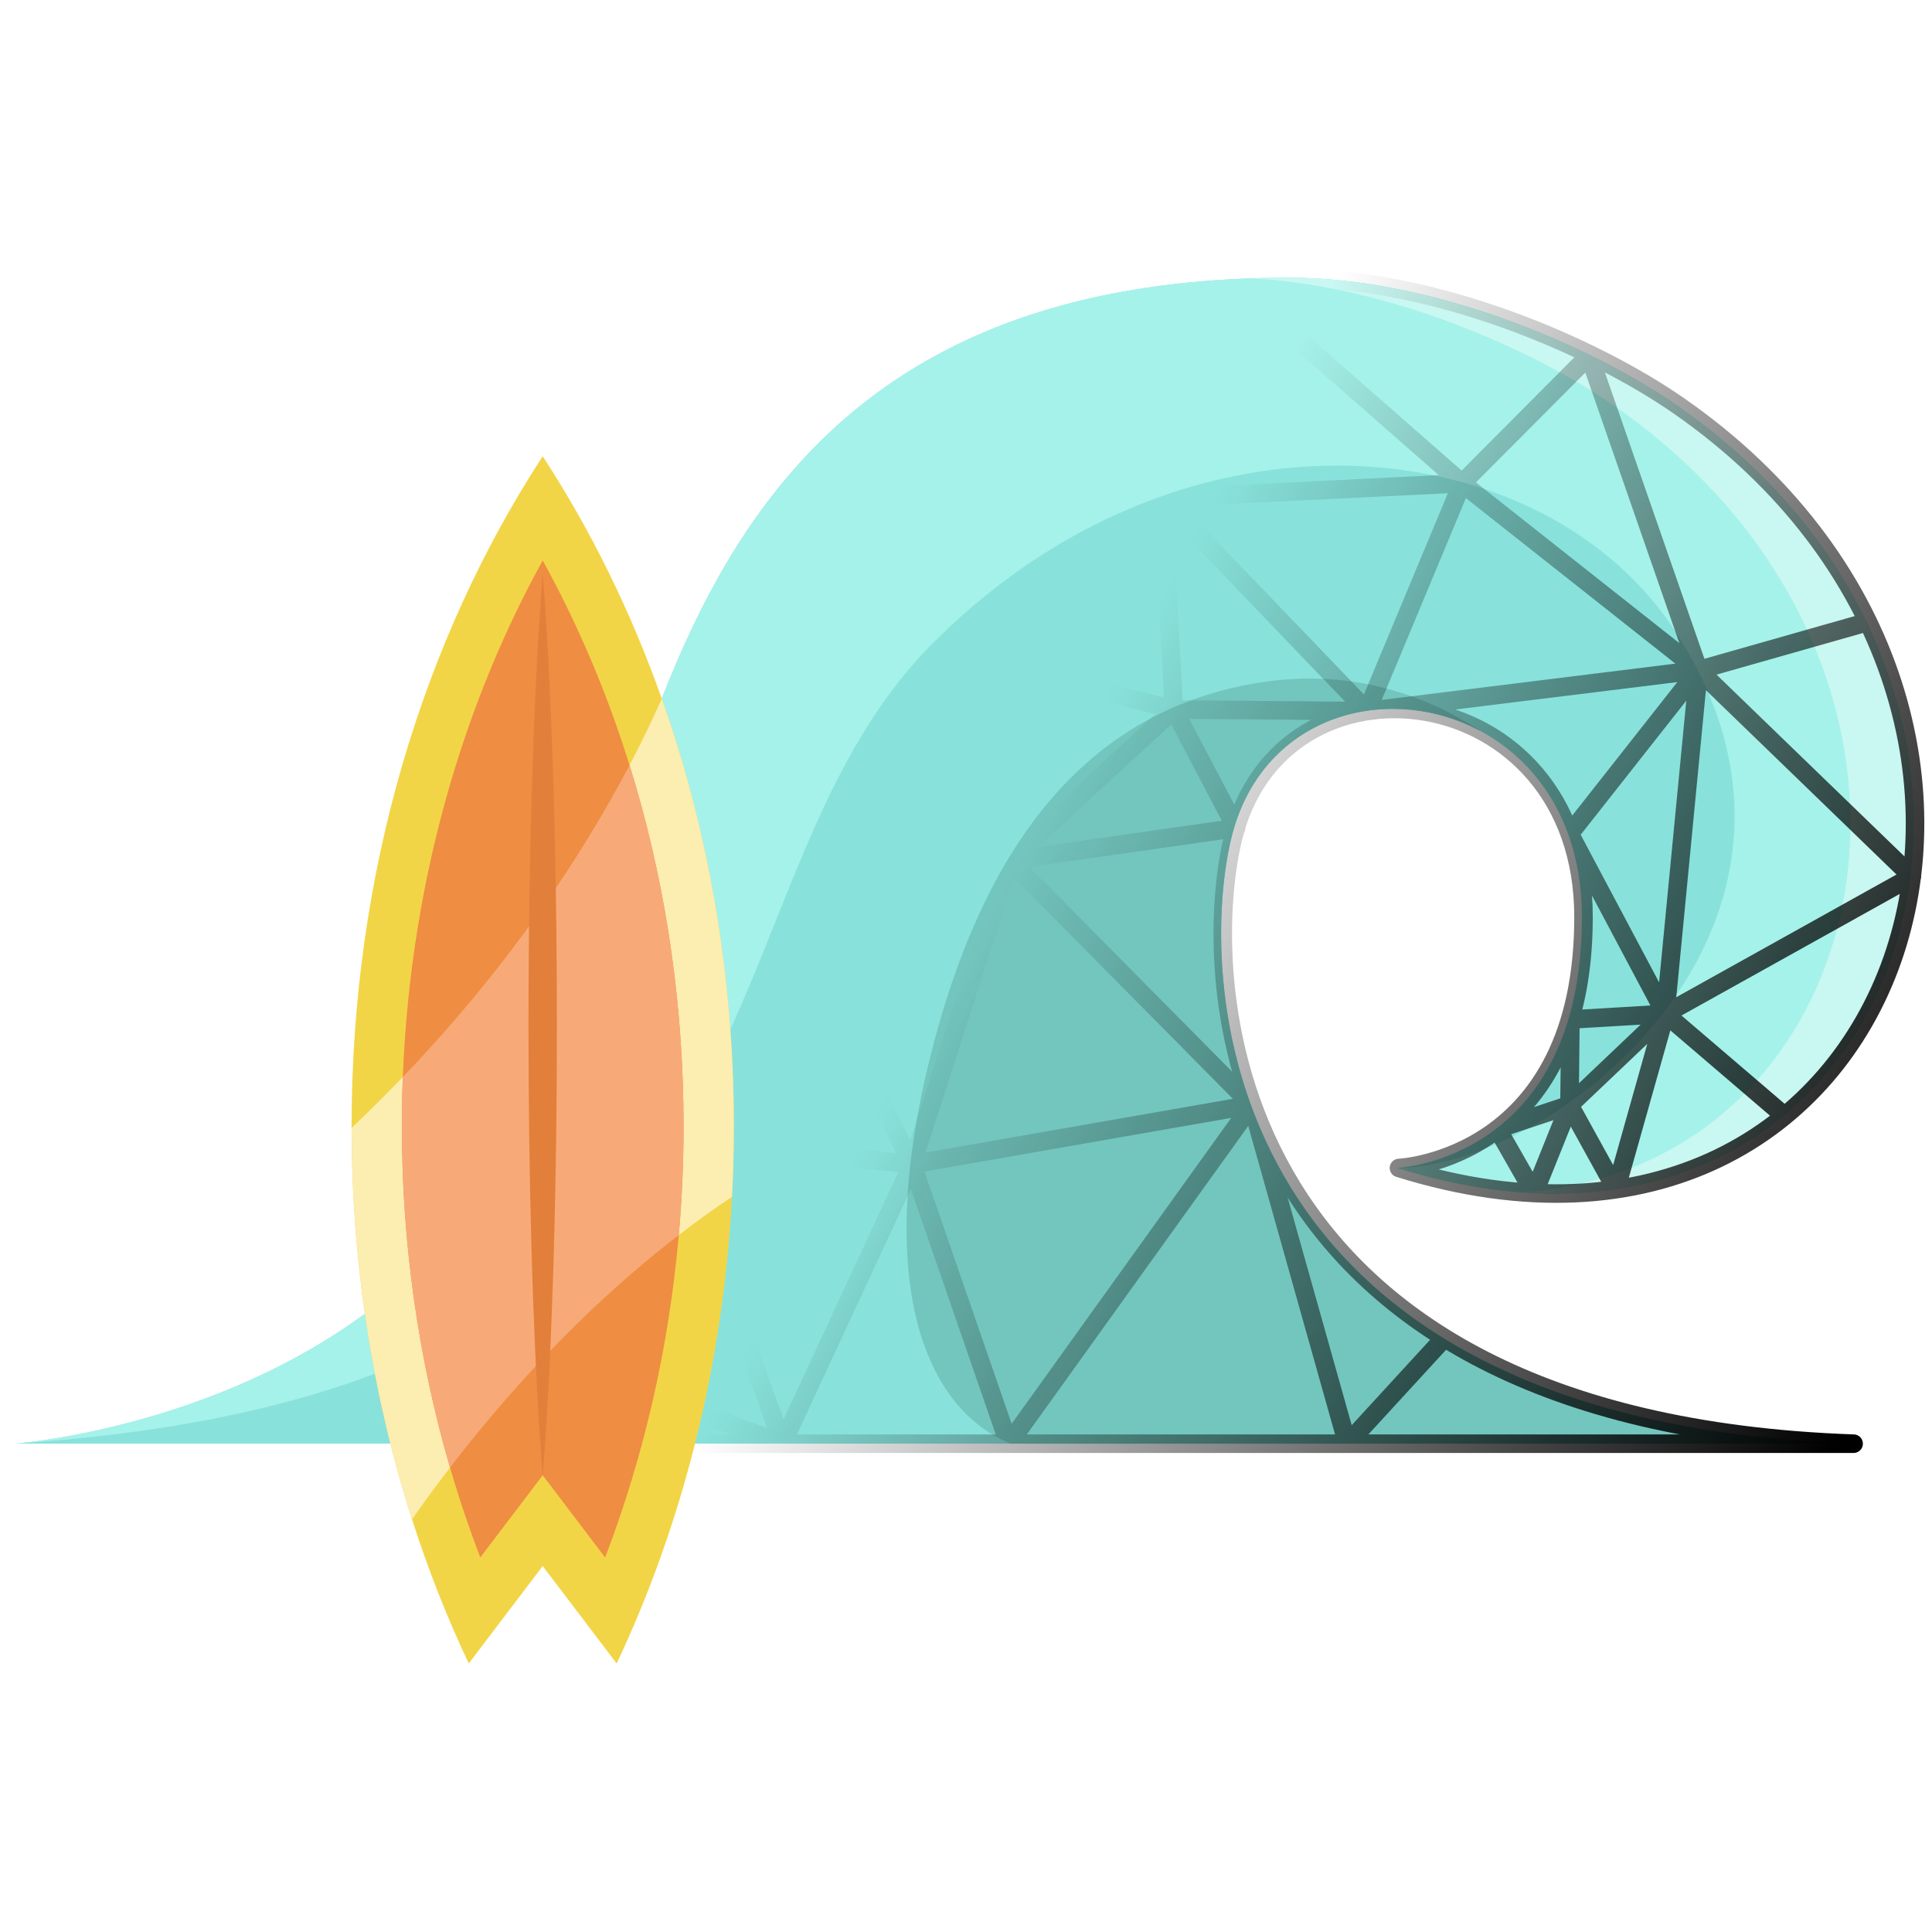
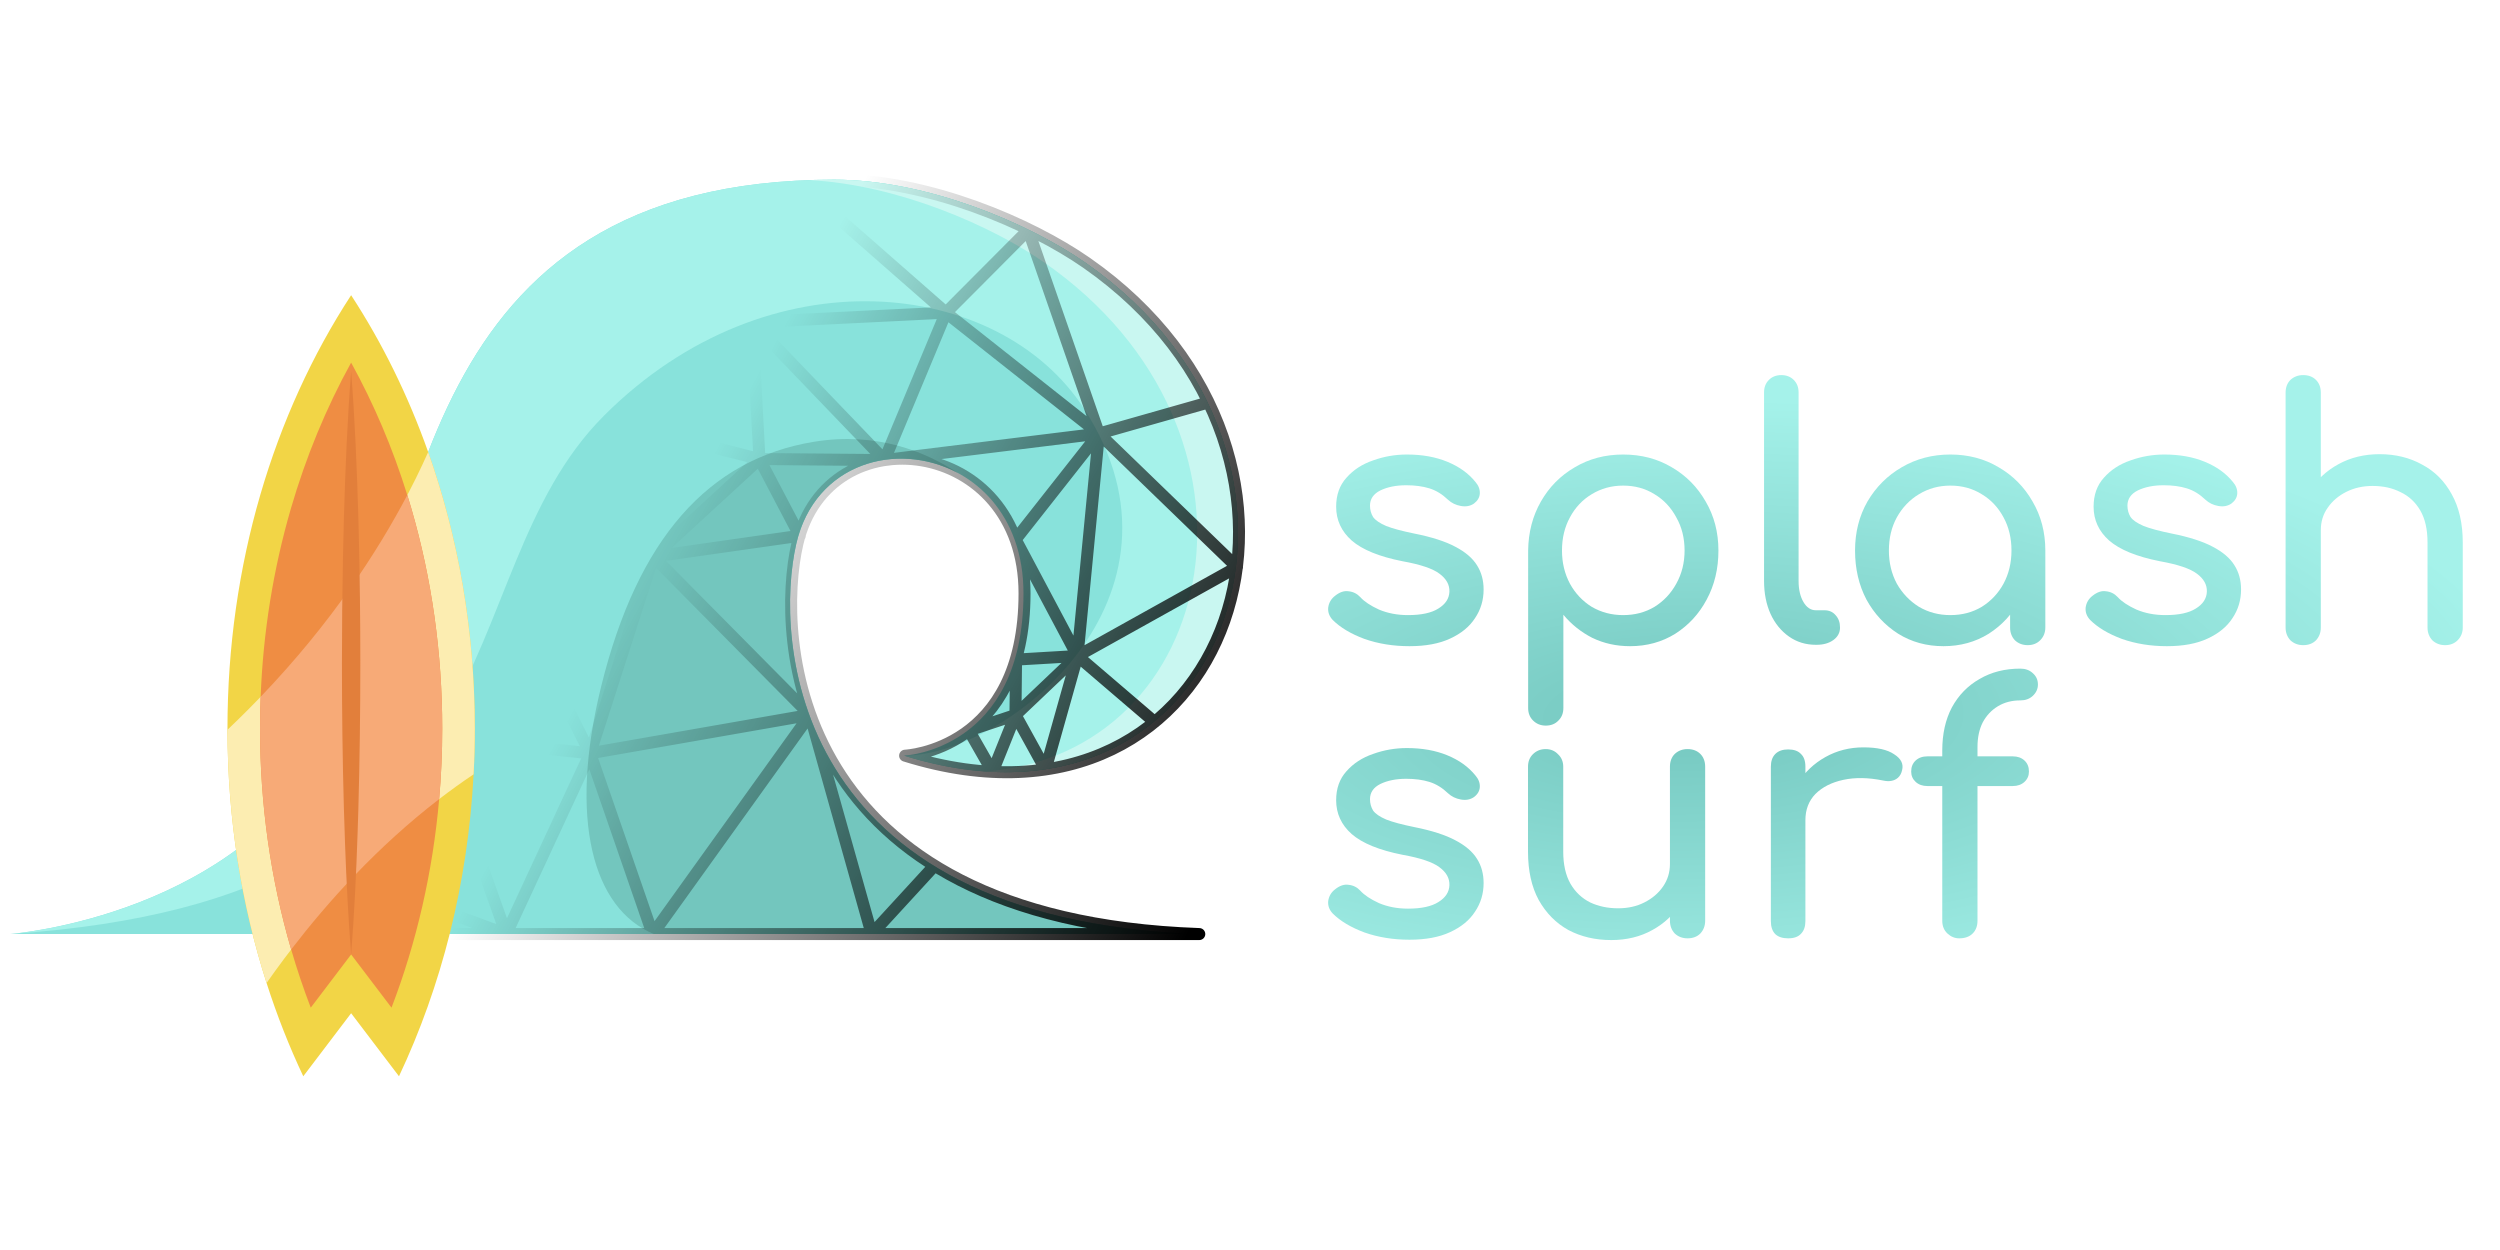
- <svg xmlns="http://www.w3.org/2000/svg" xmlns:xlink="http://www.w3.org/1999/xlink" height="512" width="512" version="1.1" id="Layer_1" x="0px" y="0px" viewBox="0 0 512 512" xml:space="preserve">
+ <svg xmlns="http://www.w3.org/2000/svg" xmlns:xlink="http://www.w3.org/1999/xlink" xml:space="preserve" viewBox="0 0 1024 512" y="0px" x="0px" id="Layer_1" version="1.1" width="1024" height="512">
  <defs id="defs43">
+     <linearGradient id="linearGradient1052">
+       <stop id="stop1048" offset="0" style="stop-color:#73c6be;stop-opacity:1" />
+       <stop id="stop1050" offset="1" style="stop-color:#a5f2ea;stop-opacity:1" />
+     </linearGradient>
+     <linearGradient id="linearGradient910-9-0">
+       <stop style="stop-color:#73c6be;stop-opacity:1" offset="0" id="stop906" />
+       <stop style="stop-color:#c9f7f1;stop-opacity:1" offset="1" id="stop908" />
+     </linearGradient>
    <linearGradient id="linearGradient1187">
-       <stop style="stop-color:#000000;stop-opacity:1;" offset="0" id="stop1183" />
-       <stop style="stop-color:#000000;stop-opacity:0;" offset="1" id="stop1185" />
+       <stop id="stop1183" offset="0" style="stop-color:#000000;stop-opacity:1;" />
+       <stop id="stop1185" offset="1" style="stop-color:#000000;stop-opacity:0;" />
    </linearGradient>
-     <linearGradient xlink:href="#linearGradient1187" id="linearGradient1195" x1="490.78" y1="412.664" x2="254.298" y2="282.625" gradientUnits="userSpaceOnUse" gradientTransform="matrix(0.9824517,0,0,0.9824517,0.3953149,8.697102)" />
+     <linearGradient gradientTransform="matrix(0.9824517,0,0,0.9824517,0.3953149,8.697102)" gradientUnits="userSpaceOnUse" y2="282.625" x2="254.298" y1="412.664" x1="490.78" id="linearGradient1195" xlink:href="#linearGradient1187" />
+     <radialGradient xlink:href="#linearGradient1052" id="radialGradient914" cx="675.1" cy="302.949" fx="675.1" fy="302.949" r="210.276" gradientTransform="matrix(1.639067,-0.025884,0.00977261,0.6188374,-418.8556,123.6798)" gradientUnits="userSpaceOnUse" />
+     <radialGradient gradientUnits="userSpaceOnUse" gradientTransform="matrix(1.483215,-0.0234228,0.00884337,0.5599947,-328.8978,135.3736)" r="210.276" fy="302.949" fx="675.1" cy="302.949" cx="675.1" id="radialGradient930" xlink:href="#linearGradient910-9-0" />
+     <radialGradient gradientUnits="userSpaceOnUse" gradientTransform="matrix(1.483215,-0.0234228,0.00884337,0.5599947,-328.8978,135.3736)" r="210.276" fy="302.949" fx="675.1" cy="302.949" cx="675.1" id="radialGradient938" xlink:href="#linearGradient910-9-0" />
+     <radialGradient gradientUnits="userSpaceOnUse" gradientTransform="matrix(1.483215,-0.0234228,0.00884337,0.5599947,-328.8978,135.3736)" r="210.276" fy="302.949" fx="675.1" cy="302.949" cx="675.1" id="radialGradient946" xlink:href="#linearGradient910-9-0" />
  </defs>
  <g id="g10">
</g>
  <g id="g12">
</g>
  <g id="g14">
</g>
  <g id="g16">
</g>
  <g id="g18">
</g>
  <g id="g20">
</g>
  <g id="g22">
</g>
  <g id="g24">
</g>
  <g id="g26">
</g>
  <g id="g28">
</g>
  <g id="g30">
</g>
  <g id="g32">
</g>
  <g id="g34">
</g>
  <g id="g36">
</g>
  <g id="g38">
</g>
-   <g id="g10-9" transform="translate(439.6155,179.3772)" />
-   <g id="g12-1" transform="translate(439.6155,179.3772)" />
-   <g id="g14-6" transform="translate(439.6155,179.3772)" />
-   <g id="g16-6" transform="translate(439.6155,179.3772)" />
-   <g id="g18-8" transform="translate(439.6155,179.3772)" />
-   <g id="g20-3" transform="translate(439.6155,179.3772)" />
-   <g id="g22-0" transform="translate(439.6155,179.3772)" />
-   <g id="g24-3" transform="translate(439.6155,179.3772)" />
-   <g id="g26-6" transform="translate(439.6155,179.3772)" />
-   <g id="g28-4" transform="translate(439.6155,179.3772)" />
-   <g id="g30-2" transform="translate(439.6155,179.3772)" />
-   <g id="g32-7" transform="translate(439.6155,179.3772)" />
-   <g id="g34-7" transform="translate(439.6155,179.3772)" />
-   <g id="g36-1" transform="translate(439.6155,179.3772)" />
-   <g id="g38-5" transform="translate(439.6155,179.3772)" />
-   <g transform="translate(4.098892,-31.71624)" id="g926">
-     <g id="g1215" transform="matrix(0.9824517,0,0,0.9824517,-0.0360553,8.292582)">
-       <path style="fill:#88e2db" d="m 0,413.249 c 0,0 99.571,-7.286 135.999,-84.999 36.428,-77.713 30.357,-229.499 207.642,-229.499 38.871,0 81.438,18.386 104.731,34.602 116.875,81.362 61.625,248.326 -75.589,205.523 0,0 49.786,-2.125 49.786,-67.697 0,-65.572 -82.091,-75.285 -94.714,-20.643 -8.992,38.927 -3.643,156.643 167.571,162.713" id="path2" />
-       <path style="fill:#a5f2ea" d="m 372.784,338.875 c 42.5,0 125.678,-65.875 75.213,-144.378 C 412.71,139.6 316.321,128.5 247.714,197.107 179.179,265.642 219.7,398.411 0.644,413.201 9.193,412.412 101.283,402.321 136,328.25 172.429,250.536 166.357,98.751 343.642,98.751 c 38.869,0 81.43,18.384 104.731,34.607 116.874,81.357 61.625,248.321 -75.589,205.517 z" id="path4" />
-       <path style="fill:#c9f7f1" d="m 406.626,345.468 c 98.15,-7.286 125.848,-141.731 24.747,-212.111 -21.967,-15.288 -61.03,-32.494 -97.992,-34.425 3.351,-0.122 6.775,-0.182 10.261,-0.182 38.869,0 81.43,18.384 104.731,34.607 106.723,74.291 69.931,219.956 -41.747,212.111 z" id="path6" />
-       <path style="fill:#73c6be" d="M 495.426,413.249 H 268.433 C 242.935,402.664 232.851,365.455 246.5,310.035 c 15.166,-61.576 44.686,-94.762 88.642,-101.999 26.411,-4.347 46.895,4.299 59.973,12.945 -25.087,-13.418 -59.464,-4.238 -67.259,29.556 -8.998,38.929 -3.644,156.641 167.57,162.712 z" id="path8" />
+   <g transform="translate(439.6155,179.3772)" id="g10-9" />
+   <g transform="translate(439.6155,179.3772)" id="g12-1" />
+   <g transform="translate(439.6155,179.3772)" id="g14-6" />
+   <g transform="translate(439.6155,179.3772)" id="g16-6" />
+   <g transform="translate(439.6155,179.3772)" id="g18-8" />
+   <g transform="translate(439.6155,179.3772)" id="g20-3" />
+   <g transform="translate(439.6155,179.3772)" id="g22-0" />
+   <g transform="translate(439.6155,179.3772)" id="g24-3" />
+   <g transform="translate(439.6155,179.3772)" id="g26-6" />
+   <g transform="translate(439.6155,179.3772)" id="g28-4" />
+   <g transform="translate(439.6155,179.3772)" id="g30-2" />
+   <g transform="translate(439.6155,179.3772)" id="g32-7" />
+   <g transform="translate(439.6155,179.3772)" id="g34-7" />
+   <g transform="translate(439.6155,179.3772)" id="g36-1" />
+   <g transform="translate(439.6155,179.3772)" id="g38-5" />
+   <g id="g926" transform="translate(4.098892,-31.71624)">
+     <g transform="matrix(0.9824517,0,0,0.9824517,-0.0360553,8.292582)" id="g1215">
+       <path id="path2" d="m 0,413.249 c 0,0 99.571,-7.286 135.999,-84.999 36.428,-77.713 30.357,-229.499 207.642,-229.499 38.871,0 81.438,18.386 104.731,34.602 116.875,81.362 61.625,248.326 -75.589,205.523 0,0 49.786,-2.125 49.786,-67.697 0,-65.572 -82.091,-75.285 -94.714,-20.643 -8.992,38.927 -3.643,156.643 167.571,162.713" style="fill:#88e2db" />
+       <path id="path4" d="m 372.784,338.875 c 42.5,0 125.678,-65.875 75.213,-144.378 C 412.71,139.6 316.321,128.5 247.714,197.107 179.179,265.642 219.7,398.411 0.644,413.201 9.193,412.412 101.283,402.321 136,328.25 172.429,250.536 166.357,98.751 343.642,98.751 c 38.869,0 81.43,18.384 104.731,34.607 116.874,81.357 61.625,248.321 -75.589,205.517 z" style="fill:#a5f2ea" />
+       <path id="path6" d="m 406.626,345.468 c 98.15,-7.286 125.848,-141.731 24.747,-212.111 -21.967,-15.288 -61.03,-32.494 -97.992,-34.425 3.351,-0.122 6.775,-0.182 10.261,-0.182 38.869,0 81.43,18.384 104.731,34.607 106.723,74.291 69.931,219.956 -41.747,212.111 z" style="fill:#c9f7f1" />
+       <path id="path8" d="M 495.426,413.249 H 268.433 C 242.935,402.664 232.851,365.455 246.5,310.035 c 15.166,-61.576 44.686,-94.762 88.642,-101.999 26.411,-4.347 46.895,4.299 59.973,12.945 -25.087,-13.418 -59.464,-4.238 -67.259,29.556 -8.998,38.929 -3.644,156.641 167.57,162.712 z" style="fill:#73c6be" />
    </g>
-     <path d="m 412.079,301.894 -0.248,22.672 -9.367,23.314 -9.689,-16.966 19.056,-6.348 m 57.01,2.894 -31.604,-27.049 -13.094,46.476 -12.311,-22.321 25.406,-24.155 m 0,1e-5 65.345,-36.402 -56.55,-54.703 m -203.422,-5.792 -13.799,-67.314 75.145,27.495 18.233,-57.55 61.17,53.635 33.694,-33.835 28.978,83.36 44.739,-12.721 m -248.161,6.929 -65.125,-0.078 m 129.497,16.296 -64.373,-16.218 61.346,-39.818 m -100.537,108.692 39.191,-68.874 20.916,56.195 m -88.978,73.956 -23.009,-53.195 51.88,-8.083 -25.934,-68.952 m -56.28,180.859 5.334,-39.479 48.009,-11.151 28.871,-61.277 M 124.652,414.31 121.206,384.295 12.381,413.753 m 162.168,-80.088 -53.343,50.63 82.042,30.015 m 233.988,-113.899 -25.157,1.483 m 33.953,-92.588 -34.15,43.364 25.354,47.741 z m -62.672,-49.525 62.672,49.525 -87.852,10.855 m -54.224,-56.466 3.027,56.037 51.198,0.429 m -54.224,-56.466 54.224,56.466 25.18,-60.38 -79.404,3.914 m 19.525,87.463 -59.955,8.55 43.456,-39.976 z m -59.955,8.55 64.149,64.812 m -90.057,15.746 25.908,-80.558 -60.107,12.679 m 34.2,67.879 -34.2,-67.879 m 34.2,67.879 -63.07,-6.602 28.7,80.645 z m 25.607,74.044 -25.607,-74.044 90.057,-15.746 m 0.092,-0.13 -64.542,89.919 m 64.45,-89.789 25.269,89.789 25.513,-27.796 m 108.669,27.796 C 318.918,408.347 313.663,292.696 322.497,254.453 c 12.401,-53.683 93.052,-44.141 93.052,20.281 0,64.421 -48.912,66.509 -48.912,66.509 134.806,42.052 189.087,-121.982 74.263,-201.916 -22.884,-15.931 -64.704,-33.995 -102.893,-33.995 -174.174,0 -168.209,149.122 -203.998,225.472 C 98.219,407.152 0.395,414.31 0.395,414.31 Z" style="fill:none;stroke:url(#linearGradient1195);stroke-width:4.912;stroke-linecap:round;stroke-linejoin:round;stroke-miterlimit:4;stroke-dasharray:none;stroke-opacity:1" id="path1088" />
-     <g style="stroke:none;stroke-opacity:1" transform="matrix(0.5061178,1.6741257e-8,-1.3559966e-8,0.6248576,166.0835,184.8948)" id="g1157">
-       <path id="path2-6" d="m 48.007,232.526 c 0,10.055 -0.332,20.03 -0.973,29.913 -4.684,71.827 -26.111,139.074 -60.387,197.926 l -38.731,-41.319 -38.732,41.319 c -11.36,-19.503 -21.312,-39.922 -29.695,-61.131 -20.339,-51.397 -31.562,-107.386 -31.654,-165.998 v -0.71 c 0,-107.581 37.483,-206.401 100.08,-284.161 25.08,31.15 46.129,65.689 62.357,102.817 24.267,55.531 37.735,116.868 37.735,181.344 z" style="fill:#f2d546;stroke:none;stroke-opacity:1" />
-       <path id="path4-0" d="m 48.007,232.526 c 0,10.055 -0.332,20.03 -0.973,29.913 -75.996,41.228 -132.558,96.369 -167.544,136.795 -20.339,-51.397 -31.562,-107.386 -31.654,-165.998 90.998,-69.835 139.143,-139.612 162.436,-182.054 24.267,55.531 37.735,116.868 37.735,181.344 z" style="fill:#fcedb1;stroke:none;stroke-opacity:1" />
-       <path id="path6-1" d="m 21.667,232.526 c 0,15.46 -0.836,30.863 -2.497,46.141 -5.142,47.446 -18.186,93.701 -38.571,136.726 l -32.684,-34.86 -32.673,34.86 c -5.898,-12.448 -11.189,-25.172 -15.85,-38.124 -16.606,-46.175 -25.218,-95.178 -25.218,-144.743 0,-6.997 0.172,-13.96 0.504,-20.912 2.027,-42.315 10.25,-83.749 24.507,-123.454 12.174,-33.852 28.504,-65.895 48.729,-95.602 18.472,27.13 33.703,56.207 45.465,86.83 1.122,2.909 2.21,5.829 3.264,8.772 C 13.249,134.381 21.667,182.95 21.667,232.526 Z" style="fill:#ef8d43;stroke:none;stroke-opacity:1" />
-       <path id="path8-1" d="m 21.667,232.526 c 0,15.46 -0.836,30.863 -2.497,46.141 -49.885,31.092 -90.059,67.258 -119.777,98.602 -16.606,-46.175 -25.218,-95.178 -25.218,-144.743 0,-6.997 0.172,-13.96 0.504,-20.911 57.535,-48.568 95.052,-95.762 118.701,-132.226 1.122,2.909 2.21,5.829 3.264,8.772 C 13.249,134.381 21.667,182.95 21.667,232.526 Z" style="fill:#f7aa77;stroke:none;stroke-opacity:1" />
-       <path id="path10" d="m -44.644,189.407 c 0.011,31.86 -0.492,63.708 -1.58,95.568 -0.183,5.108 -0.378,10.227 -0.595,15.334 -1.111,26.741 -2.657,53.481 -5.257,80.222 -2.325,-23.843 -3.802,-47.686 -4.89,-71.53 -0.366,-8.016 -0.687,-16.021 -0.973,-24.026 -1.088,-31.86 -1.592,-63.708 -1.58,-95.568 0,-22.87 0.263,-45.751 0.825,-68.632 0.206,-8.978 0.47,-17.945 0.779,-26.924 1.157,-31.86 2.748,-63.708 5.841,-95.568 3.081,31.86 4.672,63.708 5.829,95.568 0.137,4.031 0.263,8.074 0.378,12.105 0.833,27.817 1.223,55.634 1.223,83.451 z" style="fill:#e27f3b;stroke:none;stroke-opacity:1" />
-       <g style="stroke:none;stroke-opacity:1" id="g12-9" transform="translate(-308.079,-51.63491)" />
-       <g style="stroke:none;stroke-opacity:1" id="g14-2" transform="translate(-308.079,-51.63491)" />
-       <g style="stroke:none;stroke-opacity:1" id="g16-1" transform="translate(-308.079,-51.63491)" />
-       <g style="stroke:none;stroke-opacity:1" id="g18-83" transform="translate(-308.079,-51.63491)" />
-       <g style="stroke:none;stroke-opacity:1" id="g20-9" transform="translate(-308.079,-51.63491)" />
-       <g style="stroke:none;stroke-opacity:1" id="g22-9" transform="translate(-308.079,-51.63491)" />
-       <g style="stroke:none;stroke-opacity:1" id="g24-9" transform="translate(-308.079,-51.63491)" />
-       <g style="stroke:none;stroke-opacity:1" id="g26-4" transform="translate(-308.079,-51.63491)" />
-       <g style="stroke:none;stroke-opacity:1" id="g28-2" transform="translate(-308.079,-51.63491)" />
-       <g style="stroke:none;stroke-opacity:1" id="g30-6" transform="translate(-308.079,-51.63491)" />
-       <g style="stroke:none;stroke-opacity:1" id="g32-5" transform="translate(-308.079,-51.63491)" />
-       <g style="stroke:none;stroke-opacity:1" id="g34-1" transform="translate(-308.079,-51.63491)" />
-       <g style="stroke:none;stroke-opacity:1" id="g36-5" transform="translate(-308.079,-51.63491)" />
-       <g style="stroke:none;stroke-opacity:1" id="g38-51" transform="translate(-308.079,-51.63491)" />
-       <g style="stroke:none;stroke-opacity:1" id="g40" transform="translate(-308.079,-51.63491)" />
+     <path id="path1088" style="fill:none;stroke:url(#linearGradient1195);stroke-width:4.912;stroke-linecap:round;stroke-linejoin:round;stroke-miterlimit:4;stroke-dasharray:none;stroke-opacity:1" d="m 412.079,301.894 -0.248,22.672 -9.367,23.314 -9.689,-16.966 19.056,-6.348 m 57.01,2.894 -31.604,-27.049 -13.094,46.476 -12.311,-22.321 25.406,-24.155 m 0,1e-5 65.345,-36.402 -56.55,-54.703 m -203.422,-5.792 -13.799,-67.314 75.145,27.495 18.233,-57.55 61.17,53.635 33.694,-33.835 28.978,83.36 44.739,-12.721 m -248.161,6.929 -65.125,-0.078 m 129.497,16.296 -64.373,-16.218 61.346,-39.818 m -100.537,108.692 39.191,-68.874 20.916,56.195 m -88.978,73.956 -23.009,-53.195 51.88,-8.083 -25.934,-68.952 m -56.28,180.859 5.334,-39.479 48.009,-11.151 28.871,-61.277 M 124.652,414.31 121.206,384.295 12.381,413.753 m 162.168,-80.088 -53.343,50.63 82.042,30.015 m 233.988,-113.899 -25.157,1.483 m 33.953,-92.588 -34.15,43.364 25.354,47.741 z m -62.672,-49.525 62.672,49.525 -87.852,10.855 m -54.224,-56.466 3.027,56.037 51.198,0.429 m -54.224,-56.466 54.224,56.466 25.18,-60.38 -79.404,3.914 m 19.525,87.463 -59.955,8.55 43.456,-39.976 z m -59.955,8.55 64.149,64.812 m -90.057,15.746 25.908,-80.558 -60.107,12.679 m 34.2,67.879 -34.2,-67.879 m 34.2,67.879 -63.07,-6.602 28.7,80.645 z m 25.607,74.044 -25.607,-74.044 90.057,-15.746 m 0.092,-0.13 -64.542,89.919 m 64.45,-89.789 25.269,89.789 25.513,-27.796 m 108.669,27.796 C 318.918,408.347 313.663,292.696 322.497,254.453 c 12.401,-53.683 93.052,-44.141 93.052,20.281 0,64.421 -48.912,66.509 -48.912,66.509 134.806,42.052 189.087,-121.982 74.263,-201.916 -22.884,-15.931 -64.704,-33.995 -102.893,-33.995 -174.174,0 -168.209,149.122 -203.998,225.472 C 98.219,407.152 0.395,414.31 0.395,414.31 Z" />
+     <g id="g1157" transform="matrix(0.5061178,1.6741257e-8,-1.3559966e-8,0.6248576,166.0835,184.8948)" style="stroke:none;stroke-opacity:1">
+       <path style="fill:#f2d546;stroke:none;stroke-opacity:1" d="m 48.007,232.526 c 0,10.055 -0.332,20.03 -0.973,29.913 -4.684,71.827 -26.111,139.074 -60.387,197.926 l -38.731,-41.319 -38.732,41.319 c -11.36,-19.503 -21.312,-39.922 -29.695,-61.131 -20.339,-51.397 -31.562,-107.386 -31.654,-165.998 v -0.71 c 0,-107.581 37.483,-206.401 100.08,-284.161 25.08,31.15 46.129,65.689 62.357,102.817 24.267,55.531 37.735,116.868 37.735,181.344 z" id="path2-6" />
+       <path style="fill:#fcedb1;stroke:none;stroke-opacity:1" d="m 48.007,232.526 c 0,10.055 -0.332,20.03 -0.973,29.913 -75.996,41.228 -132.558,96.369 -167.544,136.795 -20.339,-51.397 -31.562,-107.386 -31.654,-165.998 90.998,-69.835 139.143,-139.612 162.436,-182.054 24.267,55.531 37.735,116.868 37.735,181.344 z" id="path4-0" />
+       <path style="fill:#ef8d43;stroke:none;stroke-opacity:1" d="m 21.667,232.526 c 0,15.46 -0.836,30.863 -2.497,46.141 -5.142,47.446 -18.186,93.701 -38.571,136.726 l -32.684,-34.86 -32.673,34.86 c -5.898,-12.448 -11.189,-25.172 -15.85,-38.124 -16.606,-46.175 -25.218,-95.178 -25.218,-144.743 0,-6.997 0.172,-13.96 0.504,-20.912 2.027,-42.315 10.25,-83.749 24.507,-123.454 12.174,-33.852 28.504,-65.895 48.729,-95.602 18.472,27.13 33.703,56.207 45.465,86.83 1.122,2.909 2.21,5.829 3.264,8.772 C 13.249,134.381 21.667,182.95 21.667,232.526 Z" id="path6-1" />
+       <path style="fill:#f7aa77;stroke:none;stroke-opacity:1" d="m 21.667,232.526 c 0,15.46 -0.836,30.863 -2.497,46.141 -49.885,31.092 -90.059,67.258 -119.777,98.602 -16.606,-46.175 -25.218,-95.178 -25.218,-144.743 0,-6.997 0.172,-13.96 0.504,-20.911 57.535,-48.568 95.052,-95.762 118.701,-132.226 1.122,2.909 2.21,5.829 3.264,8.772 C 13.249,134.381 21.667,182.95 21.667,232.526 Z" id="path8-1" />
+       <path style="fill:#e27f3b;stroke:none;stroke-opacity:1" d="m -44.644,189.407 c 0.011,31.86 -0.492,63.708 -1.58,95.568 -0.183,5.108 -0.378,10.227 -0.595,15.334 -1.111,26.741 -2.657,53.481 -5.257,80.222 -2.325,-23.843 -3.802,-47.686 -4.89,-71.53 -0.366,-8.016 -0.687,-16.021 -0.973,-24.026 -1.088,-31.86 -1.592,-63.708 -1.58,-95.568 0,-22.87 0.263,-45.751 0.825,-68.632 0.206,-8.978 0.47,-17.945 0.779,-26.924 1.157,-31.86 2.748,-63.708 5.841,-95.568 3.081,31.86 4.672,63.708 5.829,95.568 0.137,4.031 0.263,8.074 0.378,12.105 0.833,27.817 1.223,55.634 1.223,83.451 z" id="path10" />
+       <g transform="translate(-308.079,-51.63491)" id="g12-9" style="stroke:none;stroke-opacity:1" />
+       <g transform="translate(-308.079,-51.63491)" id="g14-2" style="stroke:none;stroke-opacity:1" />
+       <g transform="translate(-308.079,-51.63491)" id="g16-1" style="stroke:none;stroke-opacity:1" />
+       <g transform="translate(-308.079,-51.63491)" id="g18-83" style="stroke:none;stroke-opacity:1" />
+       <g transform="translate(-308.079,-51.63491)" id="g20-9" style="stroke:none;stroke-opacity:1" />
+       <g transform="translate(-308.079,-51.63491)" id="g22-9" style="stroke:none;stroke-opacity:1" />
+       <g transform="translate(-308.079,-51.63491)" id="g24-9" style="stroke:none;stroke-opacity:1" />
+       <g transform="translate(-308.079,-51.63491)" id="g26-4" style="stroke:none;stroke-opacity:1" />
+       <g transform="translate(-308.079,-51.63491)" id="g28-2" style="stroke:none;stroke-opacity:1" />
+       <g transform="translate(-308.079,-51.63491)" id="g30-6" style="stroke:none;stroke-opacity:1" />
+       <g transform="translate(-308.079,-51.63491)" id="g32-5" style="stroke:none;stroke-opacity:1" />
+       <g transform="translate(-308.079,-51.63491)" id="g34-1" style="stroke:none;stroke-opacity:1" />
+       <g transform="translate(-308.079,-51.63491)" id="g36-5" style="stroke:none;stroke-opacity:1" />
+       <g transform="translate(-308.079,-51.63491)" id="g38-51" style="stroke:none;stroke-opacity:1" />
+       <g transform="translate(-308.079,-51.63491)" id="g40" style="stroke:none;stroke-opacity:1" />
    </g>
  </g>
+   <g style="font-style:normal;font-weight:normal;font-size:141.45px;line-height:0;font-family:sans-serif;fill:url(#radialGradient914);fill-opacity:1;stroke:none;stroke-width:1.105" id="text902" aria-label="splash surf">
+     <path id="path915" style="font-style:normal;font-variant:normal;font-weight:bold;font-stretch:normal;font-size:141.45px;line-height:0.85;font-family:Comfortaa;-inkscape-font-specification:'Comfortaa Bold';fill:url(#radialGradient914);fill-opacity:1;stroke-width:1.105" d="m 577.274,264.676 q -9.902,0 -18.389,-2.97 -8.346,-3.112 -13.013,-7.78 -2.122,-2.263 -1.839,-5.092 0.424,-2.97 2.829,-4.809 2.829,-2.263 5.517,-1.839 2.829,0.283 4.809,2.405 2.405,2.688 7.638,5.092 5.375,2.263 11.882,2.263 8.204,0 12.448,-2.688 4.385,-2.688 4.526,-6.931 0.141,-4.244 -4.102,-7.355 -4.102,-3.112 -15.135,-5.092 -14.286,-2.829 -20.793,-8.487 -6.365,-5.658 -6.365,-13.862 0,-7.214 4.244,-11.882 4.244,-4.809 10.892,-7.072 6.648,-2.405 13.862,-2.405 9.336,0 16.55,2.97 7.214,2.97 11.457,8.204 1.98,2.263 1.839,4.809 -0.141,2.405 -2.405,4.102 -2.263,1.556 -5.375,0.99 -3.112,-0.566 -5.234,-2.546 -3.536,-3.395 -7.638,-4.668 -4.102,-1.273 -9.477,-1.273 -6.224,0 -10.609,2.122 -4.244,2.122 -4.244,6.224 0,2.546 1.273,4.668 1.415,1.98 5.375,3.678 3.961,1.556 11.599,3.112 10.609,2.122 16.691,5.375 6.224,3.253 8.911,7.638 2.688,4.244 2.688,9.902 0,6.507 -3.536,11.74 -3.395,5.234 -10.184,8.346 -6.648,3.112 -16.691,3.112 z" />
+     <path id="path917" style="font-style:normal;font-variant:normal;font-weight:bold;font-stretch:normal;font-size:141.45px;line-height:0.85;font-family:Comfortaa;-inkscape-font-specification:'Comfortaa Bold';fill:url(#radialGradient914);fill-opacity:1;stroke-width:1.105" d="m 633.142,297.21 q -3.112,0 -5.234,-2.122 -1.98,-1.98 -1.98,-5.092 v -64.501 q 0.141,-11.175 5.234,-20.086 5.092,-8.911 13.862,-14.004 8.77,-5.234 19.803,-5.234 11.175,0 19.944,5.234 8.77,5.092 13.862,14.004 5.234,8.911 5.234,20.086 0,11.175 -4.809,20.086 -4.668,8.77 -12.872,14.004 -8.204,5.092 -18.53,5.092 -8.346,0 -15.418,-3.395 -6.931,-3.536 -11.882,-9.477 v 38.191 q 0,3.112 -1.98,5.092 -1.98,2.122 -5.234,2.122 z m 31.685,-45.264 q 7.214,0 12.872,-3.395 5.658,-3.536 8.911,-9.477 3.395,-6.082 3.395,-13.579 0,-7.638 -3.395,-13.579 -3.253,-6.082 -8.911,-9.477 -5.658,-3.536 -12.872,-3.536 -7.072,0 -12.872,3.536 -5.658,3.395 -8.911,9.477 -3.253,5.941 -3.253,13.579 0,7.497 3.253,13.579 3.253,5.941 8.911,9.477 5.799,3.395 12.872,3.395 z" />
+     <path id="path919" style="font-style:normal;font-variant:normal;font-weight:bold;font-stretch:normal;font-size:141.45px;line-height:0.85;font-family:Comfortaa;-inkscape-font-specification:'Comfortaa Bold';fill:url(#radialGradient914);fill-opacity:1;stroke-width:1.105" d="m 743.774,264.11 q -6.224,0 -11.033,-3.395 -4.809,-3.395 -7.497,-9.194 -2.688,-5.941 -2.688,-13.579 v -77.232 q 0,-3.112 1.98,-5.092 1.98,-1.98 5.092,-1.98 3.112,0 5.092,1.98 1.98,1.98 1.98,5.092 v 77.232 q 0,5.234 1.98,8.628 1.98,3.395 5.092,3.395 h 3.536 q 2.829,0 4.526,1.98 1.839,1.98 1.839,5.092 0,3.112 -2.688,5.092 -2.688,1.98 -6.931,1.98 z" />
+     <path id="path921" style="font-style:normal;font-variant:normal;font-weight:bold;font-stretch:normal;font-size:141.45px;line-height:0.85;font-family:Comfortaa;-inkscape-font-specification:'Comfortaa Bold';fill:url(#radialGradient914);fill-opacity:1;stroke-width:1.105" d="m 796.038,264.676 q -10.326,0 -18.53,-5.092 -8.204,-5.234 -13.013,-14.004 -4.668,-8.911 -4.668,-20.086 0,-11.175 5.092,-20.086 5.234,-8.911 14.004,-14.004 8.911,-5.234 19.944,-5.234 11.033,0 19.803,5.234 8.77,5.092 13.862,14.004 5.234,8.911 5.234,20.086 h -5.517 q 0,11.175 -4.809,20.086 -4.668,8.77 -12.872,14.004 -8.204,5.092 -18.53,5.092 z m 2.829,-12.73 q 7.214,0 12.872,-3.395 5.658,-3.536 8.911,-9.477 3.253,-6.082 3.253,-13.579 0,-7.638 -3.253,-13.579 -3.253,-6.082 -8.911,-9.477 -5.658,-3.536 -12.872,-3.536 -7.072,0 -12.872,3.536 -5.658,3.395 -9.053,9.477 -3.253,5.941 -3.253,13.579 0,7.497 3.253,13.579 3.395,5.941 9.053,9.477 5.799,3.395 12.872,3.395 z m 31.685,12.306 q -3.112,0 -5.234,-1.98 -1.98,-2.122 -1.98,-5.234 V 235.396 l 2.688,-14.994 11.74,5.092 v 31.543 q 0,3.112 -2.122,5.234 -1.98,1.98 -5.092,1.98 z" />
+     <path id="path923" style="font-style:normal;font-variant:normal;font-weight:bold;font-stretch:normal;font-size:141.45px;line-height:0.85;font-family:Comfortaa;-inkscape-font-specification:'Comfortaa Bold';fill:url(#radialGradient914);fill-opacity:1;stroke-width:1.105" d="m 887.525,264.676 q -9.902,0 -18.389,-2.97 -8.346,-3.112 -13.013,-7.78 -2.122,-2.263 -1.839,-5.092 0.424,-2.97 2.829,-4.809 2.829,-2.263 5.517,-1.839 2.829,0.283 4.809,2.405 2.405,2.688 7.638,5.092 5.375,2.263 11.882,2.263 8.204,0 12.448,-2.688 4.385,-2.688 4.526,-6.931 0.141,-4.244 -4.102,-7.355 -4.102,-3.112 -15.135,-5.092 -14.286,-2.829 -20.793,-8.487 -6.365,-5.658 -6.365,-13.862 0,-7.214 4.244,-11.882 4.244,-4.809 10.892,-7.072 6.648,-2.405 13.862,-2.405 9.336,0 16.55,2.97 7.214,2.97 11.457,8.204 1.98,2.263 1.839,4.809 -0.141,2.405 -2.405,4.102 -2.263,1.556 -5.375,0.99 -3.112,-0.566 -5.234,-2.546 -3.536,-3.395 -7.638,-4.668 -4.102,-1.273 -9.477,-1.273 -6.224,0 -10.609,2.122 -4.244,2.122 -4.244,6.224 0,2.546 1.273,4.668 1.415,1.98 5.375,3.678 3.961,1.556 11.599,3.112 10.609,2.122 16.691,5.375 6.224,3.253 8.911,7.638 2.688,4.244 2.688,9.902 0,6.507 -3.536,11.74 -3.395,5.234 -10.184,8.346 -6.648,3.112 -16.691,3.112 z" />
+     <path id="path925" style="font-style:normal;font-variant:normal;font-weight:bold;font-stretch:normal;font-size:141.45px;line-height:0.85;font-family:Comfortaa;-inkscape-font-specification:'Comfortaa Bold';fill:url(#radialGradient914);fill-opacity:1;stroke-width:1.105" d="m 1001.529,264.252 q -3.112,0 -5.234,-1.98 -1.98,-2.122 -1.98,-5.234 v -34.797 q 0,-8.063 -2.97,-13.155 -2.97,-5.092 -8.063,-7.497 -4.951,-2.546 -11.457,-2.546 -5.941,0 -10.75,2.405 -4.809,2.405 -7.638,6.507 -2.829,3.961 -2.829,9.194 h -8.911 q 0,-8.911 4.244,-15.842 4.385,-7.072 11.882,-11.175 7.497,-4.102 16.833,-4.102 9.76,0 17.398,4.244 7.78,4.102 12.165,12.165 4.526,8.063 4.526,19.803 v 34.797 q 0,3.112 -2.122,5.234 -1.98,1.98 -5.092,1.98 z m -58.136,0 q -3.112,0 -5.234,-1.98 -1.98,-2.122 -1.98,-5.234 v -63.087 q 0,-3.253 1.98,-5.234 2.122,-1.98 5.234,-1.98 3.253,0 5.234,1.98 1.98,1.98 1.98,5.234 v 63.087 q 0,3.112 -1.98,5.234 -1.98,1.98 -5.234,1.98 z m 0,-28.29 q -3.112,0 -5.234,-1.98 -1.98,-2.122 -1.98,-5.234 v -67.896 q 0,-3.253 1.98,-5.234 2.122,-1.98 5.234,-1.98 3.253,0 5.234,1.98 1.98,1.98 1.98,5.234 v 67.896 q 0,3.112 -1.98,5.234 -1.98,1.98 -5.234,1.98 z" />
+     <path id="path927" style="letter-spacing:1.5px;fill:url(#radialGradient914)" d="m 577.274,384.909 q -9.902,0 -18.389,-2.97 -8.346,-3.112 -13.013,-7.78 -2.122,-2.263 -1.839,-5.092 0.424,-2.97 2.829,-4.809 2.829,-2.263 5.517,-1.839 2.829,0.283 4.809,2.405 2.405,2.688 7.638,5.092 5.375,2.263 11.882,2.263 8.204,0 12.448,-2.688 4.385,-2.688 4.526,-6.931 0.141,-4.244 -4.102,-7.355 -4.102,-3.112 -15.135,-5.092 -14.286,-2.829 -20.793,-8.487 -6.365,-5.658 -6.365,-13.862 0,-7.214 4.244,-11.882 4.244,-4.809 10.892,-7.072 6.648,-2.405 13.862,-2.405 9.336,0 16.55,2.97 7.214,2.97 11.457,8.204 1.98,2.263 1.839,4.809 -0.141,2.405 -2.405,4.102 -2.263,1.556 -5.375,0.99 -3.112,-0.566 -5.234,-2.546 -3.536,-3.395 -7.638,-4.668 -4.102,-1.273 -9.477,-1.273 -6.224,0 -10.609,2.122 -4.244,2.122 -4.244,6.224 0,2.546 1.273,4.668 1.415,1.98 5.375,3.678 3.961,1.556 11.599,3.112 10.609,2.122 16.691,5.375 6.224,3.253 8.911,7.638 2.688,4.244 2.688,9.902 0,6.507 -3.536,11.74 -3.395,5.234 -10.184,8.346 -6.648,3.112 -16.691,3.112 z" />
+     <path id="path929" style="letter-spacing:1.5px;fill:url(#radialGradient914)" d="m 659.962,385.05 q -9.76,0 -17.54,-4.102 -7.638,-4.244 -12.165,-12.306 -4.385,-8.063 -4.385,-19.803 v -34.797 q 0,-3.112 1.98,-5.092 2.122,-2.122 5.234,-2.122 3.112,0 5.092,2.122 2.122,1.98 2.122,5.092 v 34.797 q 0,7.921 2.97,13.155 2.97,5.092 8.063,7.638 5.092,2.405 11.457,2.405 6.082,0 10.75,-2.405 4.809,-2.405 7.638,-6.507 2.829,-4.102 2.829,-9.194 h 8.911 q 0,8.77 -4.385,15.842 -4.244,7.072 -11.74,11.175 -7.355,4.102 -16.833,4.102 z m 31.26,-0.707 q -3.112,0 -5.234,-1.98 -1.98,-2.122 -1.98,-5.234 v -63.087 q 0,-3.253 1.98,-5.234 2.122,-1.98 5.234,-1.98 3.253,0 5.234,1.98 1.98,1.98 1.98,5.234 v 63.087 q 0,3.112 -1.98,5.234 -1.98,1.98 -5.234,1.98 z" />
+     <path id="path931" style="line-height:0.85;letter-spacing:0px;fill:url(#radialGradient914);stroke-width:1.105" d="m 732.278,335.967 q 0,-8.487 4.102,-15.135 4.244,-6.79 11.316,-10.75 7.072,-3.961 15.559,-3.961 8.487,0 12.589,2.829 4.244,2.688 3.253,6.507 -0.424,1.98 -1.697,3.112 -1.132,0.99 -2.688,1.273 -1.556,0.283 -3.395,-0.141 -9.053,-1.839 -16.267,-0.283 -7.214,1.556 -11.457,5.799 -4.102,4.244 -4.102,10.75 z m 0.141,48.376 q -3.395,0 -5.234,-1.697 -1.839,-1.839 -1.839,-5.375 V 314.042 q 0,-3.395 1.839,-5.234 1.839,-1.839 5.234,-1.839 3.536,0 5.234,1.839 1.839,1.697 1.839,5.234 v 63.228 q 0,3.395 -1.839,5.234 -1.697,1.839 -5.234,1.839 z" />
+     <path id="path933" style="line-height:0.85;letter-spacing:0px;fill:url(#radialGradient914);stroke-width:1.105" d="m 802.483,384.343 q -2.688,0 -4.809,-1.98 -2.122,-1.98 -2.122,-5.234 v -69.735 q 0,-10.184 3.961,-17.681 4.102,-7.497 11.316,-11.599 7.214,-4.244 16.691,-4.244 3.112,0 5.092,1.839 2.122,1.839 2.122,4.668 0,2.688 -2.122,4.668 -1.98,1.839 -5.092,1.839 -5.234,0 -9.194,2.405 -3.961,2.405 -6.224,6.648 -2.122,4.244 -2.122,10.043 v 71.149 q 0,3.253 -1.98,5.234 -1.98,1.98 -5.517,1.98 z m -13.013,-62.379 q -2.97,0 -4.809,-1.697 -1.839,-1.697 -1.839,-4.244 0,-2.829 1.839,-4.526 1.839,-1.697 4.809,-1.697 h 34.938 q 2.97,0 4.809,1.697 1.839,1.697 1.839,4.526 0,2.546 -1.839,4.244 -1.839,1.697 -4.809,1.697 z" />
+   </g>
</svg>
